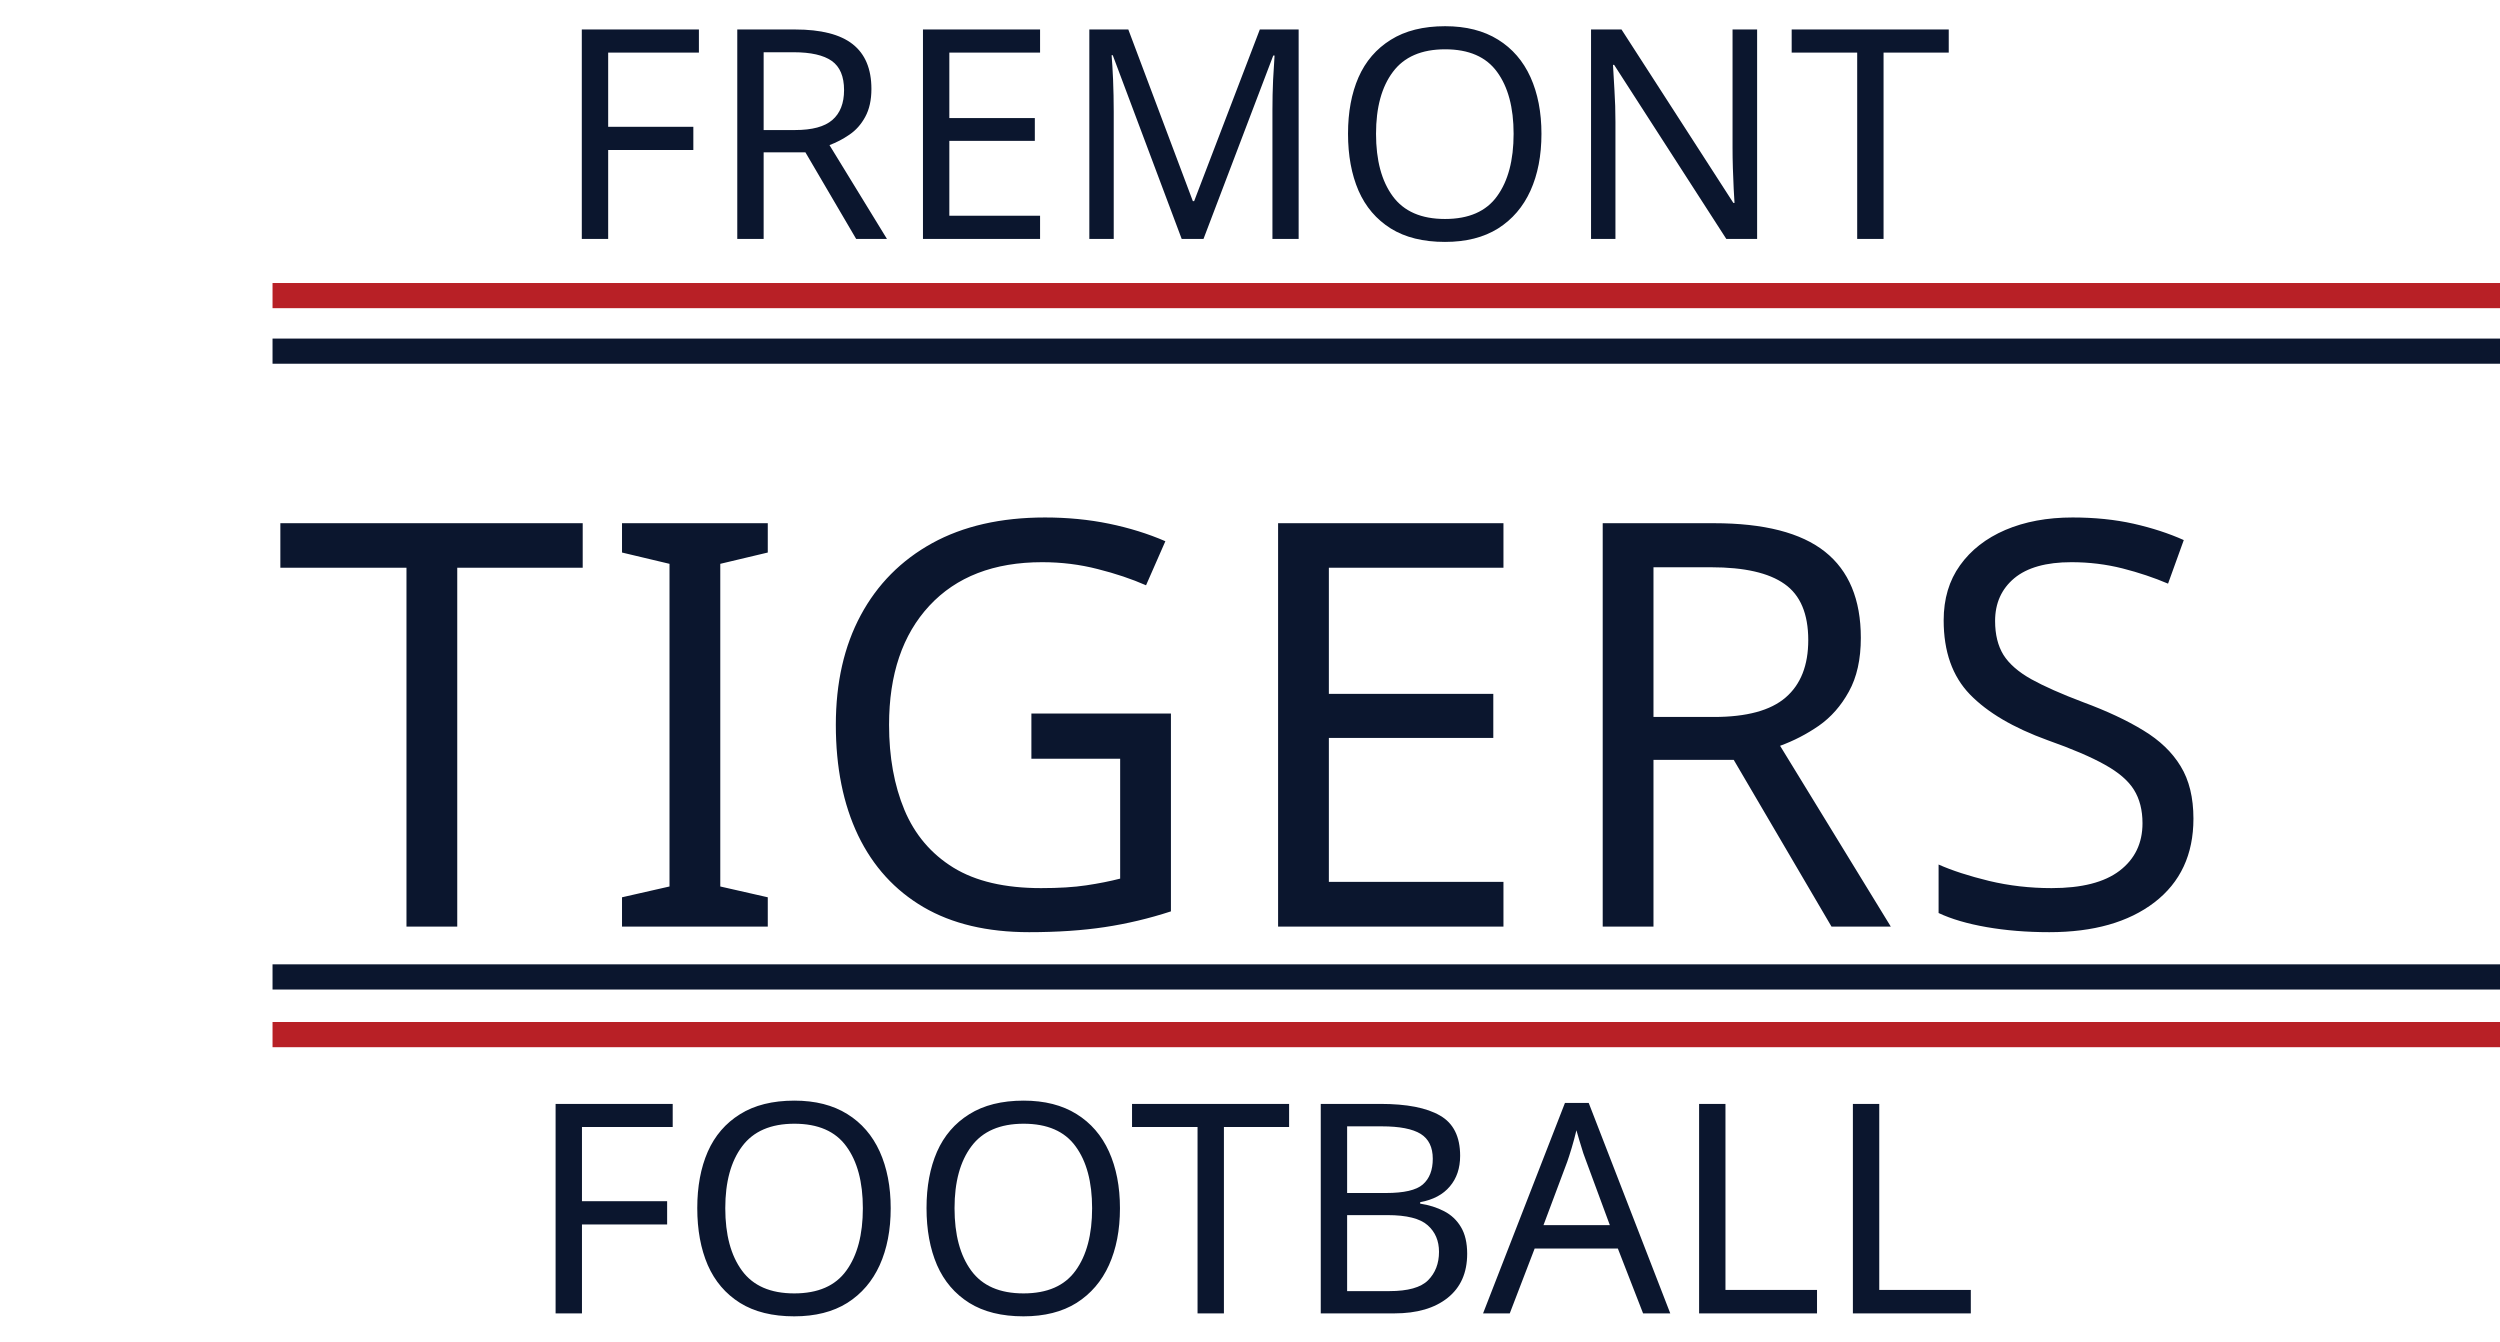
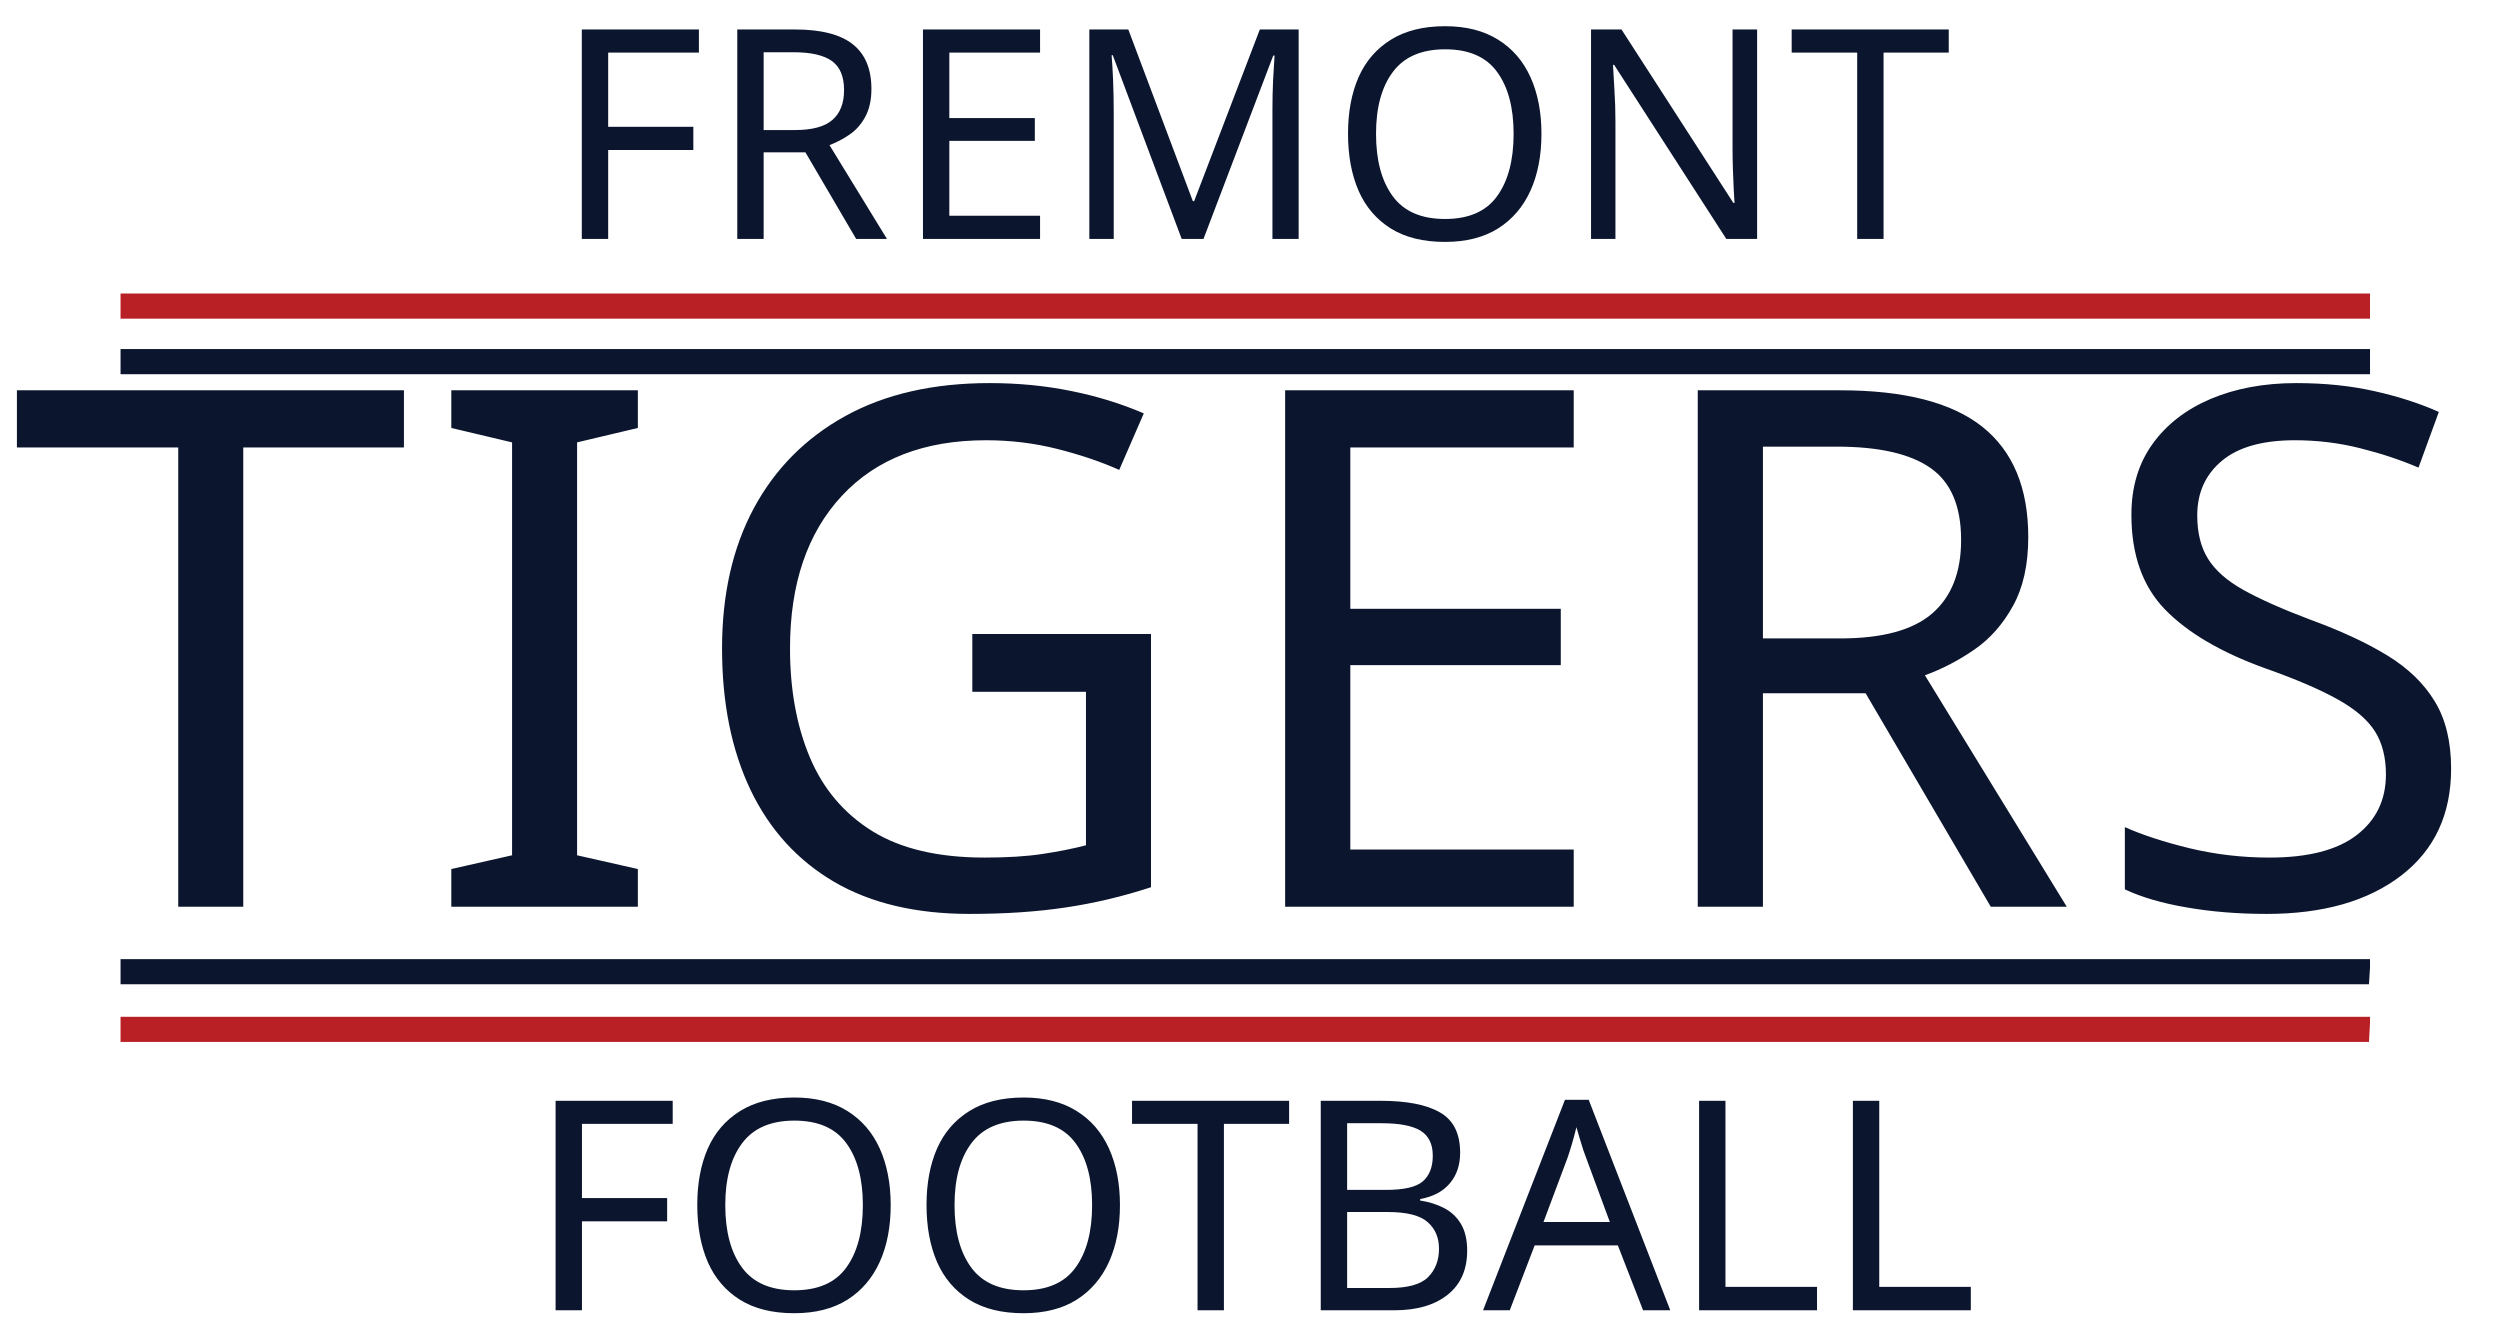
- <svg xmlns="http://www.w3.org/2000/svg" version="1.1" id="layout" data-colorable="special_text" viewBox="107.5 19 238.5 128" preserveAspectRatio="xMidYMid meet">
+ <svg xmlns="http://www.w3.org/2000/svg" version="1.1" id="layout" data-colorable="special_text" viewBox="7.5 19 238.5 128" preserveAspectRatio="xMidYMid meet">
  <style type="text/css">
			
					#layout svg {
					overflow: visible;
				}
+ 				@font-face {
+ 	font-family: 'swiss_condensed';
+ 	src: url('http://richardsonsports.com/customizer/fonts/swz721bc.woff') format('woff');
+ 	font-weight: normal;
+ 	font-style: normal;
+ }
+ @font-face {
+ 	font-family: 'city_block';
+ 	src: url('http://richardsonsports.com/customizer/fonts/cityb.woff') format('woff');
+ 	font-weight: normal;
+ 	font-style: normal;
+ }
					
	</style>
-   <svg id="graphic-wrapper" viewBox="0 0 215 140" x="119px" y="13px" width="215px" height="140px">
-     <svg id="graphic-1" class="draggable" x="14px" y="-37px" viewBox="0 0 215 10" xml:space="preserve" data-colorable="mascot" version="1.1">
-       <path id="color-1" class="color-1" fill="#0B162E" d="M215.1,10.3H0.5v2.4h214.6V6.4z" />
-       <path id="color-2" class="color-2" fill="#B82026" d="M215.1,5H0.5v2.4h214.6V1.1z" />
-     </svg>
-     <svg id="graphic-2" class="draggable" x="14px" y="32px" viewBox="0 0 215 8" xml:space="preserve" data-colorable="mascot" version="1.1">
-       <path id="color-1" class="color-1" fill="#0B162E" d="M215,2.4H0.5v-2.4h214.6V0.8z" />
-       <path id="color-2" class="color-2" fill="#B82026" d="M215,7.9H0.5v-2.4h214.6V6.1z" />
-     </svg>
+   <svg id="top_text-wrapper" class="draggable" preserveAspectRatio="xMidYMax meet" x="30" y="18" height="27" width="193">
+     <text id="top_text" data-name="top_text" data-text-max="10" class="top_text text drag-target scalable" x="97" y="23.8" text-anchor="middle" fill="#0B162E" font-family="swiss_condensed" stroke="#0B162E" stroke-width="0px" font-size="28px" letter-spacing="0.3">FREMONT</text>
  </svg>
-   <svg id="top_text-wrapper" class="draggable" preserveAspectRatio="xMidYMax meet">
-     <text id="top_text" data-name="top_text" data-text-max="10" class="top_text text drag-target scalable" x="227" y="41.8" text-anchor="middle" fill="#0B162E" font-family="swiss_condensed" stroke="#0B162E" stroke-width="0px" font-size="28px" letter-spacing="0.3">FREMONT</text>
+   <svg id="main_text-wrapper" class="draggable" preserveAspectRatio="xMidYMin meet" x="15" y="57.5" height="50" width="223">
+     <text id="main_text" data-name="main_text" data-text-max="6" class="main_text text drag-target scalable" x="111.5" y="48" text-anchor="middle" fill="#0B162E" font-family="city_block" font-size="69px" letter-spacing="1">TIGERS</text>
  </svg>
-   <svg id="main_text-wrapper" class="draggable" preserveAspectRatio="xMidYMin meet">
-     <text id="main_text" data-name="main_text" data-text-max="6" class="main_text text drag-target scalable" x="226.5" y="107.4" text-anchor="middle" fill="#0B162E" font-family="city_block" font-size="53.9px" letter-spacing="1">TIGERS</text>
+   <svg id="bottom_text-wrapper" class="draggable" preserveAspectRatio="xMidYMin meet" x="30" y="120" height="27" width="193">
+     <text id="bottom_text" data-name="bottom_text" data-text-max="8" class="bottom_text text drag-target scalable" x="97" y="24" text-anchor="middle" fill="#0B162E" font-family="swiss_condensed" font-size="28px">FOOTBALL</text>
  </svg>
-   <svg id="bottom_text-wrapper" class="draggable" preserveAspectRatio="xMidYMin meet">
-     <text id="bottom_text" data-name="bottom_text" data-text-max="8" class="bottom_text text drag-target scalable" x="227" y="144.3" text-anchor="middle" fill="#0B162E" font-family="swiss_condensed" font-size="28px">FOOTBALL</text>
+   <svg id="graphic-1" class="draggable" x="18.5px" y="33.5px" viewBox="0 0 215 10" height="27" width="215" xml:space="preserve" data-colorable="mascot" version="1.1">
+     <path id="color-1" class="color-1" fill="#0B162E" d="M215.1,10.3H0.5v2.4h214.6V6.4z" />
+     <path id="color-2" class="color-2" fill="#B82026" d="M215.1,5H0.5v2.4h214.6V1.1z" />
+   </svg>
+   <svg id="graphic-2" class="draggable" x="18.5px" y="101px" viewBox="0 0 215 8" height="27" width="215" xml:space="preserve" data-colorable="mascot" version="1.1">
+     <path id="color-1" class="color-1" fill="#0B162E" d="M215,2.4H0.5v-2.4h214.6V0.8z" />
+     <path id="color-2" class="color-2" fill="#B82026" d="M215,7.9H0.5v-2.4h214.6V6.1z" />
  </svg>
</svg>
